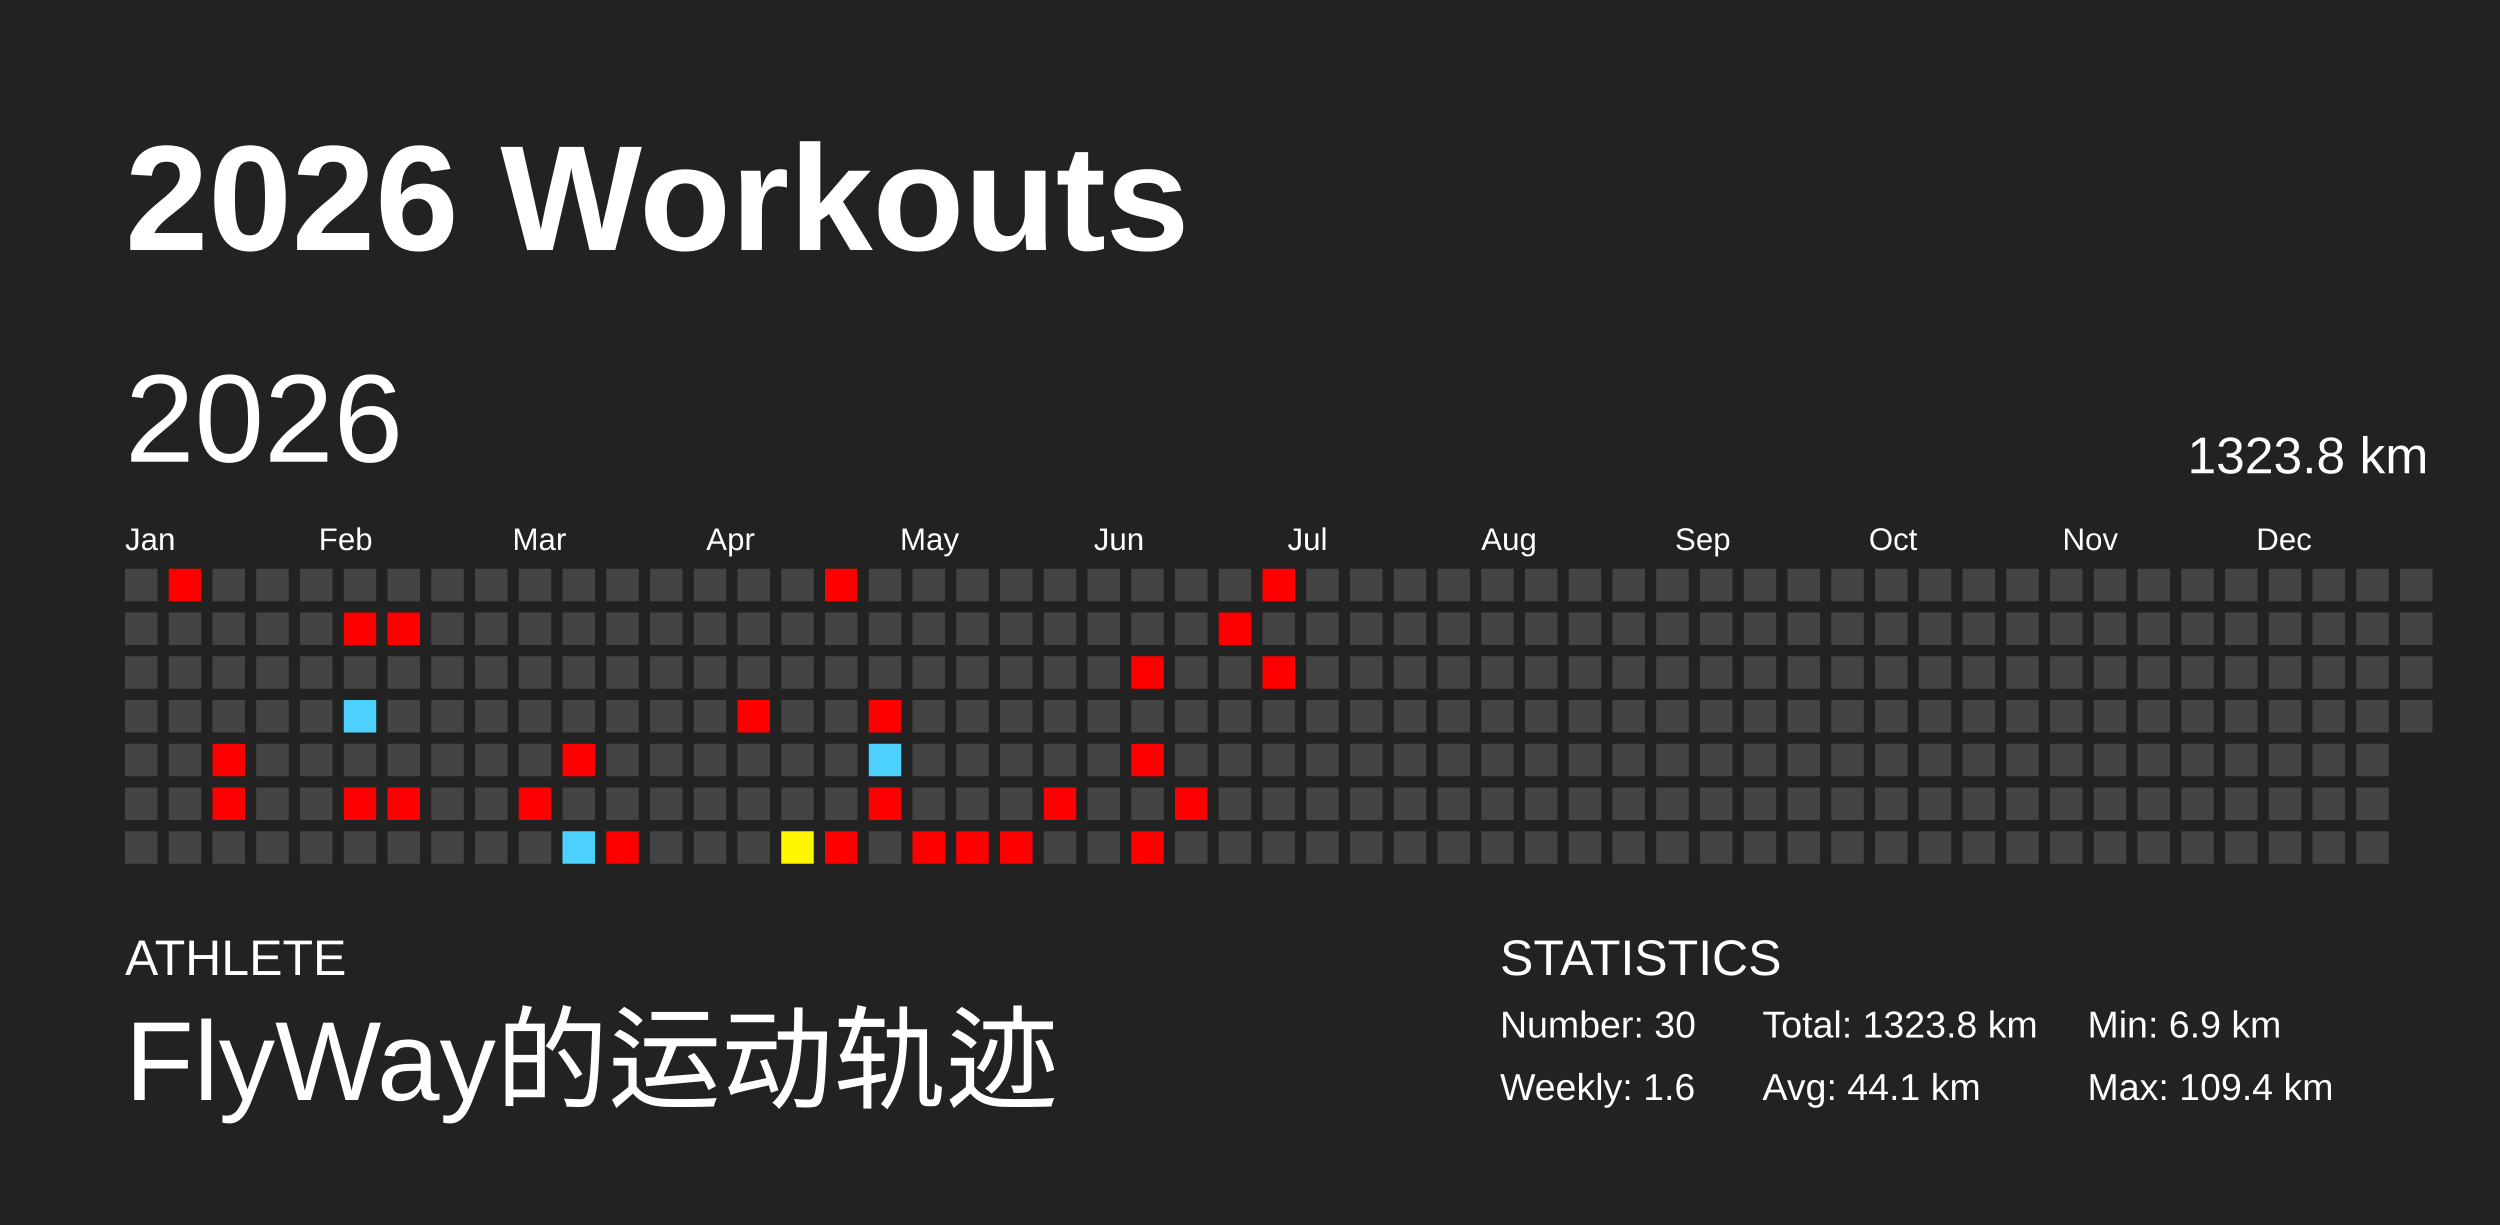
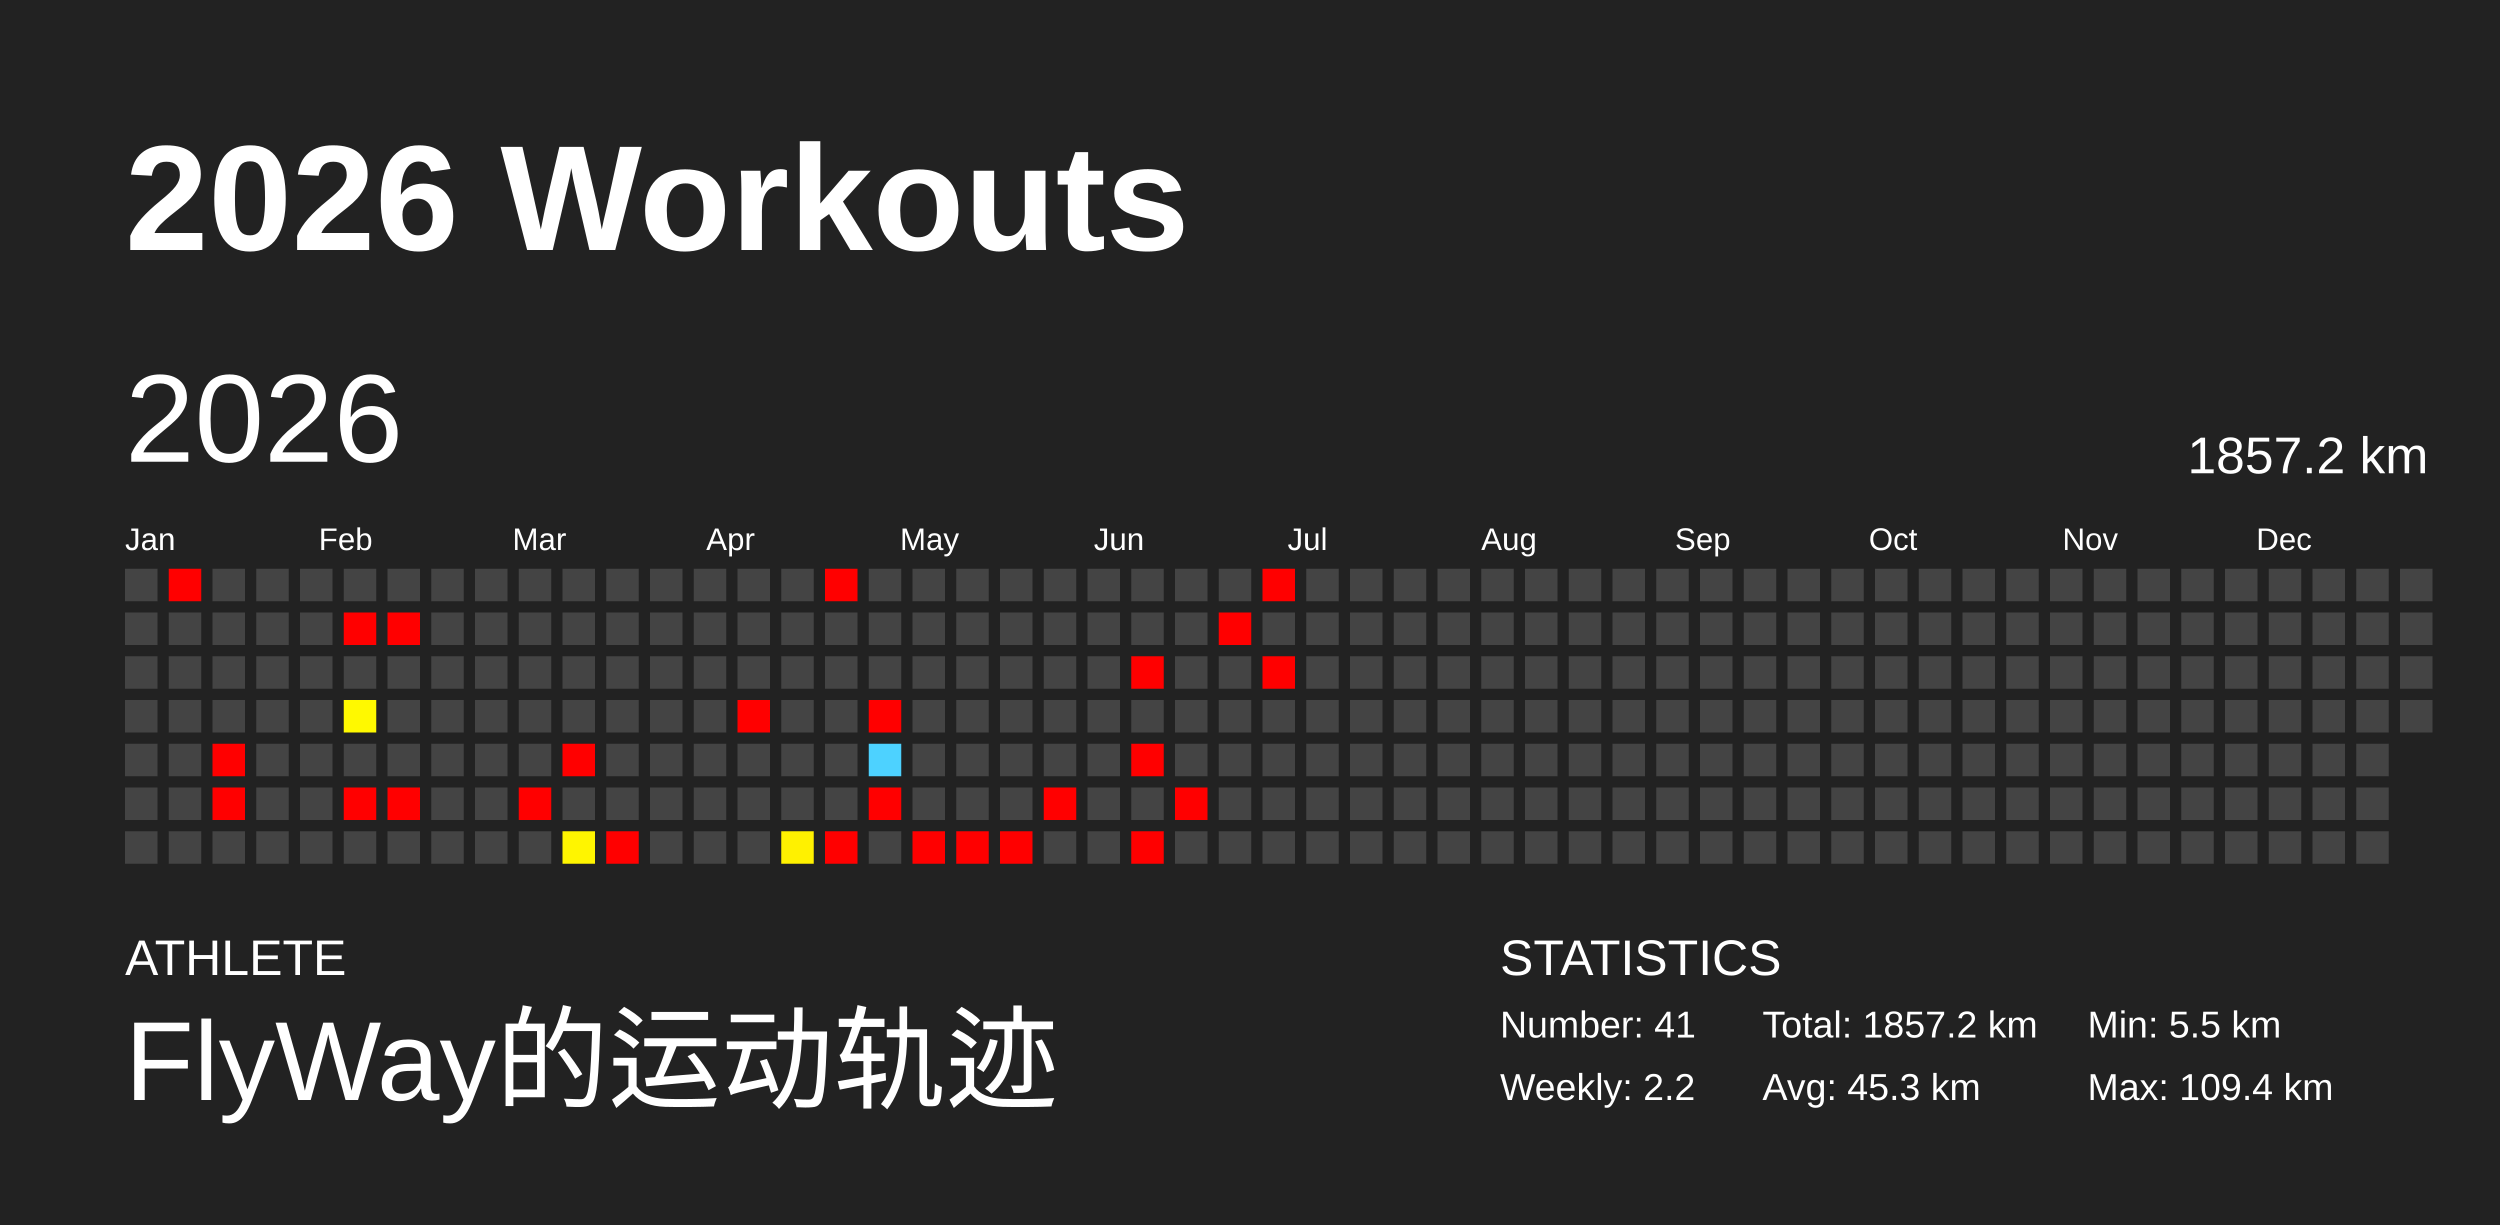
<svg xmlns="http://www.w3.org/2000/svg" baseProfile="full" height="98mm" version="1.1" viewBox="0,0,200,98" width="200mm">
  <defs />
  <rect fill="#222222" height="98" width="200" x="0" y="0" />
  <text fill="#FFFFFF" style="font-size:12px; font-family:Arial; font-weight:bold;" x="10" y="20">2026 Workouts</text>
  <text fill="#FFFFFF" style="font-size:4px; font-family:Arial" x="10" y="78">ATHLETE</text>
  <text fill="#FFFFFF" style="font-size:9px; font-family:Arial" x="10" y="88">FlyWay的运动轨迹</text>
  <text fill="#FFFFFF" style="font-size:4px; font-family:Arial" x="120" y="78">STATISTICS</text>
-   <text fill="#FFFFFF" style="font-size:3px; font-family:Arial" x="120" y="83">Number: 30</text>
-   <text fill="#FFFFFF" style="font-size:3px; font-family:Arial" x="120" y="88">Weekly: 1.6</text>
-   <text fill="#FFFFFF" style="font-size:3px; font-family:Arial" x="141" y="83">Total: 1323.8 km</text>
-   <text fill="#FFFFFF" style="font-size:3px; font-family:Arial" x="141" y="88">Avg: 44.1 km</text>
-   <text fill="#FFFFFF" style="font-size:3px; font-family:Arial" x="167" y="83">Min: 6.9 km</text>
+   <text fill="#FFFFFF" style="font-size:3px; font-family:Arial" x="120" y="83">Number: 41</text>
+   <text fill="#FFFFFF" style="font-size:3px; font-family:Arial" x="120" y="88">Weekly: 2.2</text>
+   <text fill="#FFFFFF" style="font-size:3px; font-family:Arial" x="141" y="83">Total: 1857.2 km</text>
+   <text fill="#FFFFFF" style="font-size:3px; font-family:Arial" x="141" y="88">Avg: 45.3 km</text>
+   <text fill="#FFFFFF" style="font-size:3px; font-family:Arial" x="167" y="83">Min: 5.5 km</text>
  <text fill="#FFFFFF" style="font-size:3px; font-family:Arial" x="167" y="88">Max: 109.4 km</text>
  <text dominant-baseline="hanging" fill="#FFFFFF" style="font-size:10.0px; font-family:Arial;" x="10" y="30">2026</text>
-   <text dominant-baseline="hanging" fill="#FFFFFF" style="font-size:4.125px; font-family:Arial;" x="175" y="35">1323.8 km</text>
+   <text dominant-baseline="hanging" fill="#FFFFFF" style="font-size:4.125px; font-family:Arial;" x="175" y="35">1857.2 km</text>
  <text fill="#FFFFFF" style="font-size:2.5px; font-family:Arial" x="10.0" y="44">Jan</text>
  <text fill="#FFFFFF" style="font-size:2.5px; font-family:Arial" x="25.5" y="44">Feb</text>
  <text fill="#FFFFFF" style="font-size:2.5px; font-family:Arial" x="41.0" y="44">Mar</text>
  <text fill="#FFFFFF" style="font-size:2.5px; font-family:Arial" x="56.5" y="44">Apr</text>
  <text fill="#FFFFFF" style="font-size:2.5px; font-family:Arial" x="72.0" y="44">May</text>
  <text fill="#FFFFFF" style="font-size:2.5px; font-family:Arial" x="87.5" y="44">Jun</text>
  <text fill="#FFFFFF" style="font-size:2.5px; font-family:Arial" x="103.0" y="44">Jul</text>
  <text fill="#FFFFFF" style="font-size:2.5px; font-family:Arial" x="118.5" y="44">Aug</text>
  <text fill="#FFFFFF" style="font-size:2.5px; font-family:Arial" x="134.0" y="44">Sep</text>
  <text fill="#FFFFFF" style="font-size:2.5px; font-family:Arial" x="149.5" y="44">Oct</text>
  <text fill="#FFFFFF" style="font-size:2.5px; font-family:Arial" x="165.0" y="44">Nov</text>
  <text fill="#FFFFFF" style="font-size:2.5px; font-family:Arial" x="180.5" y="44">Dec</text>
  <rect fill="#444444" height="2.6" width="2.6" x="10.0" y="45.5" />
  <rect fill="#444444" height="2.6" width="2.6" x="10.0" y="49.0" />
  <rect fill="#444444" height="2.6" width="2.6" x="10.0" y="52.5" />
  <rect fill="#444444" height="2.6" width="2.6" x="10.0" y="56.0" />
  <rect fill="#444444" height="2.6" width="2.6" x="10.0" y="59.5" />
  <rect fill="#444444" height="2.6" width="2.6" x="10.0" y="63.0" />
  <rect fill="#444444" height="2.6" width="2.6" x="10.0" y="66.5" />
  <rect fill="red" height="2.6" width="2.6" x="13.5" y="45.5" />
  <rect fill="#444444" height="2.6" width="2.6" x="13.5" y="49.0" />
  <rect fill="#444444" height="2.6" width="2.6" x="13.5" y="52.5" />
  <rect fill="#444444" height="2.6" width="2.6" x="13.5" y="56.0" />
  <rect fill="#444444" height="2.6" width="2.6" x="13.5" y="59.5" />
  <rect fill="#444444" height="2.6" width="2.6" x="13.5" y="63.0" />
  <rect fill="#444444" height="2.6" width="2.6" x="13.5" y="66.5" />
  <rect fill="#444444" height="2.6" width="2.6" x="17.0" y="45.5" />
  <rect fill="#444444" height="2.6" width="2.6" x="17.0" y="49.0" />
  <rect fill="#444444" height="2.6" width="2.6" x="17.0" y="52.5" />
  <rect fill="#444444" height="2.6" width="2.6" x="17.0" y="56.0" />
  <rect fill="red" height="2.6" width="2.6" x="17.0" y="59.5" />
  <rect fill="red" height="2.6" width="2.6" x="17.0" y="63.0" />
  <rect fill="#444444" height="2.6" width="2.6" x="17.0" y="66.5" />
  <rect fill="#444444" height="2.6" width="2.6" x="20.5" y="45.5" />
  <rect fill="#444444" height="2.6" width="2.6" x="20.5" y="49.0" />
  <rect fill="#444444" height="2.6" width="2.6" x="20.5" y="52.5" />
  <rect fill="#444444" height="2.6" width="2.6" x="20.5" y="56.0" />
  <rect fill="#444444" height="2.6" width="2.6" x="20.5" y="59.5" />
  <rect fill="#444444" height="2.6" width="2.6" x="20.5" y="63.0" />
  <rect fill="#444444" height="2.6" width="2.6" x="20.5" y="66.5" />
  <rect fill="#444444" height="2.6" width="2.6" x="24.0" y="45.5" />
  <rect fill="#444444" height="2.6" width="2.6" x="24.0" y="49.0" />
  <rect fill="#444444" height="2.6" width="2.6" x="24.0" y="52.5" />
  <rect fill="#444444" height="2.6" width="2.6" x="24.0" y="56.0" />
  <rect fill="#444444" height="2.6" width="2.6" x="24.0" y="59.5" />
  <rect fill="#444444" height="2.6" width="2.6" x="24.0" y="63.0" />
  <rect fill="#444444" height="2.6" width="2.6" x="24.0" y="66.5" />
  <rect fill="#444444" height="2.6" width="2.6" x="27.5" y="45.5" />
  <rect fill="red" height="2.6" width="2.6" x="27.5" y="49.0" />
  <rect fill="#444444" height="2.6" width="2.6" x="27.5" y="52.5" />
-   <rect fill="#4dd2ff" height="2.6" width="2.6" x="27.5" y="56.0" />
+   <rect fill="#fff900" height="2.6" width="2.6" x="27.5" y="56.0" />
  <rect fill="#444444" height="2.6" width="2.6" x="27.5" y="59.5" />
  <rect fill="red" height="2.6" width="2.6" x="27.5" y="63.0" />
  <rect fill="#444444" height="2.6" width="2.6" x="27.5" y="66.5" />
  <rect fill="#444444" height="2.6" width="2.6" x="31.0" y="45.5" />
  <rect fill="red" height="2.6" width="2.6" x="31.0" y="49.0" />
  <rect fill="#444444" height="2.6" width="2.6" x="31.0" y="52.5" />
  <rect fill="#444444" height="2.6" width="2.6" x="31.0" y="56.0" />
  <rect fill="#444444" height="2.6" width="2.6" x="31.0" y="59.5" />
  <rect fill="red" height="2.6" width="2.6" x="31.0" y="63.0" />
  <rect fill="#444444" height="2.6" width="2.6" x="31.0" y="66.5" />
  <rect fill="#444444" height="2.6" width="2.6" x="34.5" y="45.5" />
  <rect fill="#444444" height="2.6" width="2.6" x="34.5" y="49.0" />
  <rect fill="#444444" height="2.6" width="2.6" x="34.5" y="52.5" />
  <rect fill="#444444" height="2.6" width="2.6" x="34.5" y="56.0" />
  <rect fill="#444444" height="2.6" width="2.6" x="34.5" y="59.5" />
  <rect fill="#444444" height="2.6" width="2.6" x="34.5" y="63.0" />
  <rect fill="#444444" height="2.6" width="2.6" x="34.5" y="66.5" />
  <rect fill="#444444" height="2.6" width="2.6" x="38.0" y="45.5" />
  <rect fill="#444444" height="2.6" width="2.6" x="38.0" y="49.0" />
  <rect fill="#444444" height="2.6" width="2.6" x="38.0" y="52.5" />
  <rect fill="#444444" height="2.6" width="2.6" x="38.0" y="56.0" />
  <rect fill="#444444" height="2.6" width="2.6" x="38.0" y="59.5" />
  <rect fill="#444444" height="2.6" width="2.6" x="38.0" y="63.0" />
  <rect fill="#444444" height="2.6" width="2.6" x="38.0" y="66.5" />
  <rect fill="#444444" height="2.6" width="2.6" x="41.5" y="45.5" />
  <rect fill="#444444" height="2.6" width="2.6" x="41.5" y="49.0" />
  <rect fill="#444444" height="2.6" width="2.6" x="41.5" y="52.5" />
  <rect fill="#444444" height="2.6" width="2.6" x="41.5" y="56.0" />
  <rect fill="#444444" height="2.6" width="2.6" x="41.5" y="59.5" />
  <rect fill="red" height="2.6" width="2.6" x="41.5" y="63.0" />
  <rect fill="#444444" height="2.6" width="2.6" x="41.5" y="66.5" />
  <rect fill="#444444" height="2.6" width="2.6" x="45.0" y="45.5" />
  <rect fill="#444444" height="2.6" width="2.6" x="45.0" y="49.0" />
  <rect fill="#444444" height="2.6" width="2.6" x="45.0" y="52.5" />
  <rect fill="#444444" height="2.6" width="2.6" x="45.0" y="56.0" />
  <rect fill="red" height="2.6" width="2.6" x="45.0" y="59.5" />
  <rect fill="#444444" height="2.6" width="2.6" x="45.0" y="63.0" />
-   <rect fill="#4dd2ff" height="2.6" width="2.6" x="45.0" y="66.5" />
+   <rect fill="#fff500" height="2.6" width="2.6" x="45.0" y="66.5" />
  <rect fill="#444444" height="2.6" width="2.6" x="48.5" y="45.5" />
  <rect fill="#444444" height="2.6" width="2.6" x="48.5" y="49.0" />
  <rect fill="#444444" height="2.6" width="2.6" x="48.5" y="52.5" />
  <rect fill="#444444" height="2.6" width="2.6" x="48.5" y="56.0" />
  <rect fill="#444444" height="2.6" width="2.6" x="48.5" y="59.5" />
  <rect fill="#444444" height="2.6" width="2.6" x="48.5" y="63.0" />
  <rect fill="red" height="2.6" width="2.6" x="48.5" y="66.5" />
  <rect fill="#444444" height="2.6" width="2.6" x="52.0" y="45.5" />
  <rect fill="#444444" height="2.6" width="2.6" x="52.0" y="49.0" />
  <rect fill="#444444" height="2.6" width="2.6" x="52.0" y="52.5" />
  <rect fill="#444444" height="2.6" width="2.6" x="52.0" y="56.0" />
  <rect fill="#444444" height="2.6" width="2.6" x="52.0" y="59.5" />
  <rect fill="#444444" height="2.6" width="2.6" x="52.0" y="63.0" />
  <rect fill="#444444" height="2.6" width="2.6" x="52.0" y="66.5" />
  <rect fill="#444444" height="2.6" width="2.6" x="55.5" y="45.5" />
  <rect fill="#444444" height="2.6" width="2.6" x="55.5" y="49.0" />
  <rect fill="#444444" height="2.6" width="2.6" x="55.5" y="52.5" />
  <rect fill="#444444" height="2.6" width="2.6" x="55.5" y="56.0" />
  <rect fill="#444444" height="2.6" width="2.6" x="55.5" y="59.5" />
  <rect fill="#444444" height="2.6" width="2.6" x="55.5" y="63.0" />
  <rect fill="#444444" height="2.6" width="2.6" x="55.5" y="66.5" />
  <rect fill="#444444" height="2.6" width="2.6" x="59.0" y="45.5" />
  <rect fill="#444444" height="2.6" width="2.6" x="59.0" y="49.0" />
  <rect fill="#444444" height="2.6" width="2.6" x="59.0" y="52.5" />
  <rect fill="red" height="2.6" width="2.6" x="59.0" y="56.0" />
  <rect fill="#444444" height="2.6" width="2.6" x="59.0" y="59.5" />
  <rect fill="#444444" height="2.6" width="2.6" x="59.0" y="63.0" />
  <rect fill="#444444" height="2.6" width="2.6" x="59.0" y="66.5" />
  <rect fill="#444444" height="2.6" width="2.6" x="62.5" y="45.5" />
  <rect fill="#444444" height="2.6" width="2.6" x="62.5" y="49.0" />
  <rect fill="#444444" height="2.6" width="2.6" x="62.5" y="52.5" />
  <rect fill="#444444" height="2.6" width="2.6" x="62.5" y="56.0" />
  <rect fill="#444444" height="2.6" width="2.6" x="62.5" y="59.5" />
  <rect fill="#444444" height="2.6" width="2.6" x="62.5" y="63.0" />
-   <rect fill="#fff700" height="2.6" width="2.6" x="62.5" y="66.5" />
+   <rect fill="#fff100" height="2.6" width="2.6" x="62.5" y="66.5" />
  <rect fill="red" height="2.6" width="2.6" x="66.0" y="45.5" />
  <rect fill="#444444" height="2.6" width="2.6" x="66.0" y="49.0" />
  <rect fill="#444444" height="2.6" width="2.6" x="66.0" y="52.5" />
  <rect fill="#444444" height="2.6" width="2.6" x="66.0" y="56.0" />
  <rect fill="#444444" height="2.6" width="2.6" x="66.0" y="59.5" />
  <rect fill="#444444" height="2.6" width="2.6" x="66.0" y="63.0" />
  <rect fill="red" height="2.6" width="2.6" x="66.0" y="66.5" />
  <rect fill="#444444" height="2.6" width="2.6" x="69.5" y="45.5" />
  <rect fill="#444444" height="2.6" width="2.6" x="69.5" y="49.0" />
  <rect fill="#444444" height="2.6" width="2.6" x="69.5" y="52.5" />
  <rect fill="red" height="2.6" width="2.6" x="69.5" y="56.0" />
  <rect fill="#4dd2ff" height="2.6" width="2.6" x="69.5" y="59.5" />
  <rect fill="red" height="2.6" width="2.6" x="69.5" y="63.0" />
  <rect fill="#444444" height="2.6" width="2.6" x="69.5" y="66.5" />
  <rect fill="#444444" height="2.6" width="2.6" x="73.0" y="45.5" />
  <rect fill="#444444" height="2.6" width="2.6" x="73.0" y="49.0" />
  <rect fill="#444444" height="2.6" width="2.6" x="73.0" y="52.5" />
  <rect fill="#444444" height="2.6" width="2.6" x="73.0" y="56.0" />
  <rect fill="#444444" height="2.6" width="2.6" x="73.0" y="59.5" />
  <rect fill="#444444" height="2.6" width="2.6" x="73.0" y="63.0" />
  <rect fill="red" height="2.6" width="2.6" x="73.0" y="66.5" />
  <rect fill="#444444" height="2.6" width="2.6" x="76.5" y="45.5" />
  <rect fill="#444444" height="2.6" width="2.6" x="76.5" y="49.0" />
  <rect fill="#444444" height="2.6" width="2.6" x="76.5" y="52.5" />
  <rect fill="#444444" height="2.6" width="2.6" x="76.5" y="56.0" />
  <rect fill="#444444" height="2.6" width="2.6" x="76.5" y="59.5" />
  <rect fill="#444444" height="2.6" width="2.6" x="76.5" y="63.0" />
  <rect fill="red" height="2.6" width="2.6" x="76.5" y="66.5" />
  <rect fill="#444444" height="2.6" width="2.6" x="80.0" y="45.5" />
  <rect fill="#444444" height="2.6" width="2.6" x="80.0" y="49.0" />
  <rect fill="#444444" height="2.6" width="2.6" x="80.0" y="52.5" />
  <rect fill="#444444" height="2.6" width="2.6" x="80.0" y="56.0" />
  <rect fill="#444444" height="2.6" width="2.6" x="80.0" y="59.5" />
  <rect fill="#444444" height="2.6" width="2.6" x="80.0" y="63.0" />
  <rect fill="red" height="2.6" width="2.6" x="80.0" y="66.5" />
  <rect fill="#444444" height="2.6" width="2.6" x="83.5" y="45.5" />
  <rect fill="#444444" height="2.6" width="2.6" x="83.5" y="49.0" />
  <rect fill="#444444" height="2.6" width="2.6" x="83.5" y="52.5" />
  <rect fill="#444444" height="2.6" width="2.6" x="83.5" y="56.0" />
  <rect fill="#444444" height="2.6" width="2.6" x="83.5" y="59.5" />
  <rect fill="red" height="2.6" width="2.6" x="83.5" y="63.0" />
  <rect fill="#444444" height="2.6" width="2.6" x="83.5" y="66.5" />
  <rect fill="#444444" height="2.6" width="2.6" x="87.0" y="45.5" />
  <rect fill="#444444" height="2.6" width="2.6" x="87.0" y="49.0" />
  <rect fill="#444444" height="2.6" width="2.6" x="87.0" y="52.5" />
  <rect fill="#444444" height="2.6" width="2.6" x="87.0" y="56.0" />
  <rect fill="#444444" height="2.6" width="2.6" x="87.0" y="59.5" />
  <rect fill="#444444" height="2.6" width="2.6" x="87.0" y="63.0" />
  <rect fill="#444444" height="2.6" width="2.6" x="87.0" y="66.5" />
  <rect fill="#444444" height="2.6" width="2.6" x="90.5" y="45.5" />
  <rect fill="#444444" height="2.6" width="2.6" x="90.5" y="49.0" />
  <rect fill="red" height="2.6" width="2.6" x="90.5" y="52.5" />
  <rect fill="#444444" height="2.6" width="2.6" x="90.5" y="56.0" />
  <rect fill="red" height="2.6" width="2.6" x="90.5" y="59.5" />
  <rect fill="#444444" height="2.6" width="2.6" x="90.5" y="63.0" />
  <rect fill="red" height="2.6" width="2.6" x="90.5" y="66.5" />
  <rect fill="#444444" height="2.6" width="2.6" x="94.0" y="45.5" />
  <rect fill="#444444" height="2.6" width="2.6" x="94.0" y="49.0" />
  <rect fill="#444444" height="2.6" width="2.6" x="94.0" y="52.5" />
  <rect fill="#444444" height="2.6" width="2.6" x="94.0" y="56.0" />
  <rect fill="#444444" height="2.6" width="2.6" x="94.0" y="59.5" />
  <rect fill="red" height="2.6" width="2.6" x="94.0" y="63.0" />
  <rect fill="#444444" height="2.6" width="2.6" x="94.0" y="66.5" />
  <rect fill="#444444" height="2.6" width="2.6" x="97.5" y="45.5" />
  <rect fill="red" height="2.6" width="2.6" x="97.5" y="49.0" />
  <rect fill="#444444" height="2.6" width="2.6" x="97.5" y="52.5" />
  <rect fill="#444444" height="2.6" width="2.6" x="97.5" y="56.0" />
  <rect fill="#444444" height="2.6" width="2.6" x="97.5" y="59.5" />
  <rect fill="#444444" height="2.6" width="2.6" x="97.5" y="63.0" />
  <rect fill="#444444" height="2.6" width="2.6" x="97.5" y="66.5" />
  <rect fill="red" height="2.6" width="2.6" x="101.0" y="45.5" />
  <rect fill="#444444" height="2.6" width="2.6" x="101.0" y="49.0" />
  <rect fill="red" height="2.6" width="2.6" x="101.0" y="52.5" />
  <rect fill="#444444" height="2.6" width="2.6" x="101.0" y="56.0" />
  <rect fill="#444444" height="2.6" width="2.6" x="101.0" y="59.5" />
  <rect fill="#444444" height="2.6" width="2.6" x="101.0" y="63.0" />
  <rect fill="#444444" height="2.6" width="2.6" x="101.0" y="66.5" />
  <rect fill="#444444" height="2.6" width="2.6" x="104.5" y="45.5" />
  <rect fill="#444444" height="2.6" width="2.6" x="104.5" y="49.0" />
  <rect fill="#444444" height="2.6" width="2.6" x="104.5" y="52.5" />
  <rect fill="#444444" height="2.6" width="2.6" x="104.5" y="56.0" />
  <rect fill="#444444" height="2.6" width="2.6" x="104.5" y="59.5" />
  <rect fill="#444444" height="2.6" width="2.6" x="104.5" y="63.0" />
  <rect fill="#444444" height="2.6" width="2.6" x="104.5" y="66.5" />
  <rect fill="#444444" height="2.6" width="2.6" x="108.0" y="45.5" />
  <rect fill="#444444" height="2.6" width="2.6" x="108.0" y="49.0" />
  <rect fill="#444444" height="2.6" width="2.6" x="108.0" y="52.5" />
  <rect fill="#444444" height="2.6" width="2.6" x="108.0" y="56.0" />
  <rect fill="#444444" height="2.6" width="2.6" x="108.0" y="59.5" />
  <rect fill="#444444" height="2.6" width="2.6" x="108.0" y="63.0" />
  <rect fill="#444444" height="2.6" width="2.6" x="108.0" y="66.5" />
  <rect fill="#444444" height="2.6" width="2.6" x="111.5" y="45.5" />
  <rect fill="#444444" height="2.6" width="2.6" x="111.5" y="49.0" />
  <rect fill="#444444" height="2.6" width="2.6" x="111.5" y="52.5" />
  <rect fill="#444444" height="2.6" width="2.6" x="111.5" y="56.0" />
  <rect fill="#444444" height="2.6" width="2.6" x="111.5" y="59.5" />
  <rect fill="#444444" height="2.6" width="2.6" x="111.5" y="63.0" />
  <rect fill="#444444" height="2.6" width="2.6" x="111.5" y="66.5" />
  <rect fill="#444444" height="2.6" width="2.6" x="115.0" y="45.5" />
  <rect fill="#444444" height="2.6" width="2.6" x="115.0" y="49.0" />
  <rect fill="#444444" height="2.6" width="2.6" x="115.0" y="52.5" />
  <rect fill="#444444" height="2.6" width="2.6" x="115.0" y="56.0" />
  <rect fill="#444444" height="2.6" width="2.6" x="115.0" y="59.5" />
  <rect fill="#444444" height="2.6" width="2.6" x="115.0" y="63.0" />
  <rect fill="#444444" height="2.6" width="2.6" x="115.0" y="66.5" />
  <rect fill="#444444" height="2.6" width="2.6" x="118.5" y="45.5" />
  <rect fill="#444444" height="2.6" width="2.6" x="118.5" y="49.0" />
  <rect fill="#444444" height="2.6" width="2.6" x="118.5" y="52.5" />
  <rect fill="#444444" height="2.6" width="2.6" x="118.5" y="56.0" />
  <rect fill="#444444" height="2.6" width="2.6" x="118.5" y="59.5" />
  <rect fill="#444444" height="2.6" width="2.6" x="118.5" y="63.0" />
  <rect fill="#444444" height="2.6" width="2.6" x="118.5" y="66.5" />
  <rect fill="#444444" height="2.6" width="2.6" x="122.0" y="45.5" />
  <rect fill="#444444" height="2.6" width="2.6" x="122.0" y="49.0" />
  <rect fill="#444444" height="2.6" width="2.6" x="122.0" y="52.5" />
  <rect fill="#444444" height="2.6" width="2.6" x="122.0" y="56.0" />
  <rect fill="#444444" height="2.6" width="2.6" x="122.0" y="59.5" />
  <rect fill="#444444" height="2.6" width="2.6" x="122.0" y="63.0" />
  <rect fill="#444444" height="2.6" width="2.6" x="122.0" y="66.5" />
  <rect fill="#444444" height="2.6" width="2.6" x="125.5" y="45.5" />
  <rect fill="#444444" height="2.6" width="2.6" x="125.5" y="49.0" />
  <rect fill="#444444" height="2.6" width="2.6" x="125.5" y="52.5" />
  <rect fill="#444444" height="2.6" width="2.6" x="125.5" y="56.0" />
  <rect fill="#444444" height="2.6" width="2.6" x="125.5" y="59.5" />
  <rect fill="#444444" height="2.6" width="2.6" x="125.5" y="63.0" />
  <rect fill="#444444" height="2.6" width="2.6" x="125.5" y="66.5" />
  <rect fill="#444444" height="2.6" width="2.6" x="129.0" y="45.5" />
  <rect fill="#444444" height="2.6" width="2.6" x="129.0" y="49.0" />
  <rect fill="#444444" height="2.6" width="2.6" x="129.0" y="52.5" />
  <rect fill="#444444" height="2.6" width="2.6" x="129.0" y="56.0" />
  <rect fill="#444444" height="2.6" width="2.6" x="129.0" y="59.5" />
  <rect fill="#444444" height="2.6" width="2.6" x="129.0" y="63.0" />
  <rect fill="#444444" height="2.6" width="2.6" x="129.0" y="66.5" />
  <rect fill="#444444" height="2.6" width="2.6" x="132.5" y="45.5" />
  <rect fill="#444444" height="2.6" width="2.6" x="132.5" y="49.0" />
  <rect fill="#444444" height="2.6" width="2.6" x="132.5" y="52.5" />
  <rect fill="#444444" height="2.6" width="2.6" x="132.5" y="56.0" />
  <rect fill="#444444" height="2.6" width="2.6" x="132.5" y="59.5" />
  <rect fill="#444444" height="2.6" width="2.6" x="132.5" y="63.0" />
  <rect fill="#444444" height="2.6" width="2.6" x="132.5" y="66.5" />
  <rect fill="#444444" height="2.6" width="2.6" x="136.0" y="45.5" />
  <rect fill="#444444" height="2.6" width="2.6" x="136.0" y="49.0" />
  <rect fill="#444444" height="2.6" width="2.6" x="136.0" y="52.5" />
  <rect fill="#444444" height="2.6" width="2.6" x="136.0" y="56.0" />
  <rect fill="#444444" height="2.6" width="2.6" x="136.0" y="59.5" />
  <rect fill="#444444" height="2.6" width="2.6" x="136.0" y="63.0" />
  <rect fill="#444444" height="2.6" width="2.6" x="136.0" y="66.5" />
  <rect fill="#444444" height="2.6" width="2.6" x="139.5" y="45.5" />
  <rect fill="#444444" height="2.6" width="2.6" x="139.5" y="49.0" />
  <rect fill="#444444" height="2.6" width="2.6" x="139.5" y="52.5" />
  <rect fill="#444444" height="2.6" width="2.6" x="139.5" y="56.0" />
  <rect fill="#444444" height="2.6" width="2.6" x="139.5" y="59.5" />
  <rect fill="#444444" height="2.6" width="2.6" x="139.5" y="63.0" />
  <rect fill="#444444" height="2.6" width="2.6" x="139.5" y="66.5" />
  <rect fill="#444444" height="2.6" width="2.6" x="143.0" y="45.5" />
  <rect fill="#444444" height="2.6" width="2.6" x="143.0" y="49.0" />
  <rect fill="#444444" height="2.6" width="2.6" x="143.0" y="52.5" />
  <rect fill="#444444" height="2.6" width="2.6" x="143.0" y="56.0" />
  <rect fill="#444444" height="2.6" width="2.6" x="143.0" y="59.5" />
  <rect fill="#444444" height="2.6" width="2.6" x="143.0" y="63.0" />
  <rect fill="#444444" height="2.6" width="2.6" x="143.0" y="66.5" />
  <rect fill="#444444" height="2.6" width="2.6" x="146.5" y="45.5" />
  <rect fill="#444444" height="2.6" width="2.6" x="146.5" y="49.0" />
  <rect fill="#444444" height="2.6" width="2.6" x="146.5" y="52.5" />
  <rect fill="#444444" height="2.6" width="2.6" x="146.5" y="56.0" />
  <rect fill="#444444" height="2.6" width="2.6" x="146.5" y="59.5" />
  <rect fill="#444444" height="2.6" width="2.6" x="146.5" y="63.0" />
  <rect fill="#444444" height="2.6" width="2.6" x="146.5" y="66.5" />
  <rect fill="#444444" height="2.6" width="2.6" x="150.0" y="45.5" />
  <rect fill="#444444" height="2.6" width="2.6" x="150.0" y="49.0" />
  <rect fill="#444444" height="2.6" width="2.6" x="150.0" y="52.5" />
  <rect fill="#444444" height="2.6" width="2.6" x="150.0" y="56.0" />
  <rect fill="#444444" height="2.6" width="2.6" x="150.0" y="59.5" />
  <rect fill="#444444" height="2.6" width="2.6" x="150.0" y="63.0" />
  <rect fill="#444444" height="2.6" width="2.6" x="150.0" y="66.5" />
  <rect fill="#444444" height="2.6" width="2.6" x="153.5" y="45.5" />
  <rect fill="#444444" height="2.6" width="2.6" x="153.5" y="49.0" />
  <rect fill="#444444" height="2.6" width="2.6" x="153.5" y="52.5" />
  <rect fill="#444444" height="2.6" width="2.6" x="153.5" y="56.0" />
  <rect fill="#444444" height="2.6" width="2.6" x="153.5" y="59.5" />
  <rect fill="#444444" height="2.6" width="2.6" x="153.5" y="63.0" />
  <rect fill="#444444" height="2.6" width="2.6" x="153.5" y="66.5" />
  <rect fill="#444444" height="2.6" width="2.6" x="157.0" y="45.5" />
  <rect fill="#444444" height="2.6" width="2.6" x="157.0" y="49.0" />
  <rect fill="#444444" height="2.6" width="2.6" x="157.0" y="52.5" />
  <rect fill="#444444" height="2.6" width="2.6" x="157.0" y="56.0" />
  <rect fill="#444444" height="2.6" width="2.6" x="157.0" y="59.5" />
  <rect fill="#444444" height="2.6" width="2.6" x="157.0" y="63.0" />
  <rect fill="#444444" height="2.6" width="2.6" x="157.0" y="66.5" />
  <rect fill="#444444" height="2.6" width="2.6" x="160.5" y="45.5" />
  <rect fill="#444444" height="2.6" width="2.6" x="160.5" y="49.0" />
  <rect fill="#444444" height="2.6" width="2.6" x="160.5" y="52.5" />
  <rect fill="#444444" height="2.6" width="2.6" x="160.5" y="56.0" />
  <rect fill="#444444" height="2.6" width="2.6" x="160.5" y="59.5" />
  <rect fill="#444444" height="2.6" width="2.6" x="160.5" y="63.0" />
  <rect fill="#444444" height="2.6" width="2.6" x="160.5" y="66.5" />
  <rect fill="#444444" height="2.6" width="2.6" x="164.0" y="45.5" />
  <rect fill="#444444" height="2.6" width="2.6" x="164.0" y="49.0" />
  <rect fill="#444444" height="2.6" width="2.6" x="164.0" y="52.5" />
  <rect fill="#444444" height="2.6" width="2.6" x="164.0" y="56.0" />
  <rect fill="#444444" height="2.6" width="2.6" x="164.0" y="59.5" />
  <rect fill="#444444" height="2.6" width="2.6" x="164.0" y="63.0" />
  <rect fill="#444444" height="2.6" width="2.6" x="164.0" y="66.5" />
  <rect fill="#444444" height="2.6" width="2.6" x="167.5" y="45.5" />
  <rect fill="#444444" height="2.6" width="2.6" x="167.5" y="49.0" />
  <rect fill="#444444" height="2.6" width="2.6" x="167.5" y="52.5" />
  <rect fill="#444444" height="2.6" width="2.6" x="167.5" y="56.0" />
  <rect fill="#444444" height="2.6" width="2.6" x="167.5" y="59.5" />
  <rect fill="#444444" height="2.6" width="2.6" x="167.5" y="63.0" />
  <rect fill="#444444" height="2.6" width="2.6" x="167.5" y="66.5" />
  <rect fill="#444444" height="2.6" width="2.6" x="171.0" y="45.5" />
  <rect fill="#444444" height="2.6" width="2.6" x="171.0" y="49.0" />
  <rect fill="#444444" height="2.6" width="2.6" x="171.0" y="52.5" />
  <rect fill="#444444" height="2.6" width="2.6" x="171.0" y="56.0" />
  <rect fill="#444444" height="2.6" width="2.6" x="171.0" y="59.5" />
  <rect fill="#444444" height="2.6" width="2.6" x="171.0" y="63.0" />
  <rect fill="#444444" height="2.6" width="2.6" x="171.0" y="66.5" />
  <rect fill="#444444" height="2.6" width="2.6" x="174.5" y="45.5" />
  <rect fill="#444444" height="2.6" width="2.6" x="174.5" y="49.0" />
  <rect fill="#444444" height="2.6" width="2.6" x="174.5" y="52.5" />
  <rect fill="#444444" height="2.6" width="2.6" x="174.5" y="56.0" />
  <rect fill="#444444" height="2.6" width="2.6" x="174.5" y="59.5" />
  <rect fill="#444444" height="2.6" width="2.6" x="174.5" y="63.0" />
  <rect fill="#444444" height="2.6" width="2.6" x="174.5" y="66.5" />
  <rect fill="#444444" height="2.6" width="2.6" x="178.0" y="45.5" />
  <rect fill="#444444" height="2.6" width="2.6" x="178.0" y="49.0" />
  <rect fill="#444444" height="2.6" width="2.6" x="178.0" y="52.5" />
  <rect fill="#444444" height="2.6" width="2.6" x="178.0" y="56.0" />
  <rect fill="#444444" height="2.6" width="2.6" x="178.0" y="59.5" />
  <rect fill="#444444" height="2.6" width="2.6" x="178.0" y="63.0" />
  <rect fill="#444444" height="2.6" width="2.6" x="178.0" y="66.5" />
  <rect fill="#444444" height="2.6" width="2.6" x="181.5" y="45.5" />
  <rect fill="#444444" height="2.6" width="2.6" x="181.5" y="49.0" />
  <rect fill="#444444" height="2.6" width="2.6" x="181.5" y="52.5" />
  <rect fill="#444444" height="2.6" width="2.6" x="181.5" y="56.0" />
  <rect fill="#444444" height="2.6" width="2.6" x="181.5" y="59.5" />
  <rect fill="#444444" height="2.6" width="2.6" x="181.5" y="63.0" />
  <rect fill="#444444" height="2.6" width="2.6" x="181.5" y="66.5" />
  <rect fill="#444444" height="2.6" width="2.6" x="185.0" y="45.5" />
  <rect fill="#444444" height="2.6" width="2.6" x="185.0" y="49.0" />
  <rect fill="#444444" height="2.6" width="2.6" x="185.0" y="52.5" />
  <rect fill="#444444" height="2.6" width="2.6" x="185.0" y="56.0" />
  <rect fill="#444444" height="2.6" width="2.6" x="185.0" y="59.5" />
  <rect fill="#444444" height="2.6" width="2.6" x="185.0" y="63.0" />
  <rect fill="#444444" height="2.6" width="2.6" x="185.0" y="66.5" />
  <rect fill="#444444" height="2.6" width="2.6" x="188.5" y="45.5" />
  <rect fill="#444444" height="2.6" width="2.6" x="188.5" y="49.0" />
  <rect fill="#444444" height="2.6" width="2.6" x="188.5" y="52.5" />
  <rect fill="#444444" height="2.6" width="2.6" x="188.5" y="56.0" />
  <rect fill="#444444" height="2.6" width="2.6" x="188.5" y="59.5" />
  <rect fill="#444444" height="2.6" width="2.6" x="188.5" y="63.0" />
  <rect fill="#444444" height="2.6" width="2.6" x="188.5" y="66.5" />
  <rect fill="#444444" height="2.6" width="2.6" x="192.0" y="45.5" />
  <rect fill="#444444" height="2.6" width="2.6" x="192.0" y="49.0" />
  <rect fill="#444444" height="2.6" width="2.6" x="192.0" y="52.5" />
  <rect fill="#444444" height="2.6" width="2.6" x="192.0" y="56.0" />
</svg>
